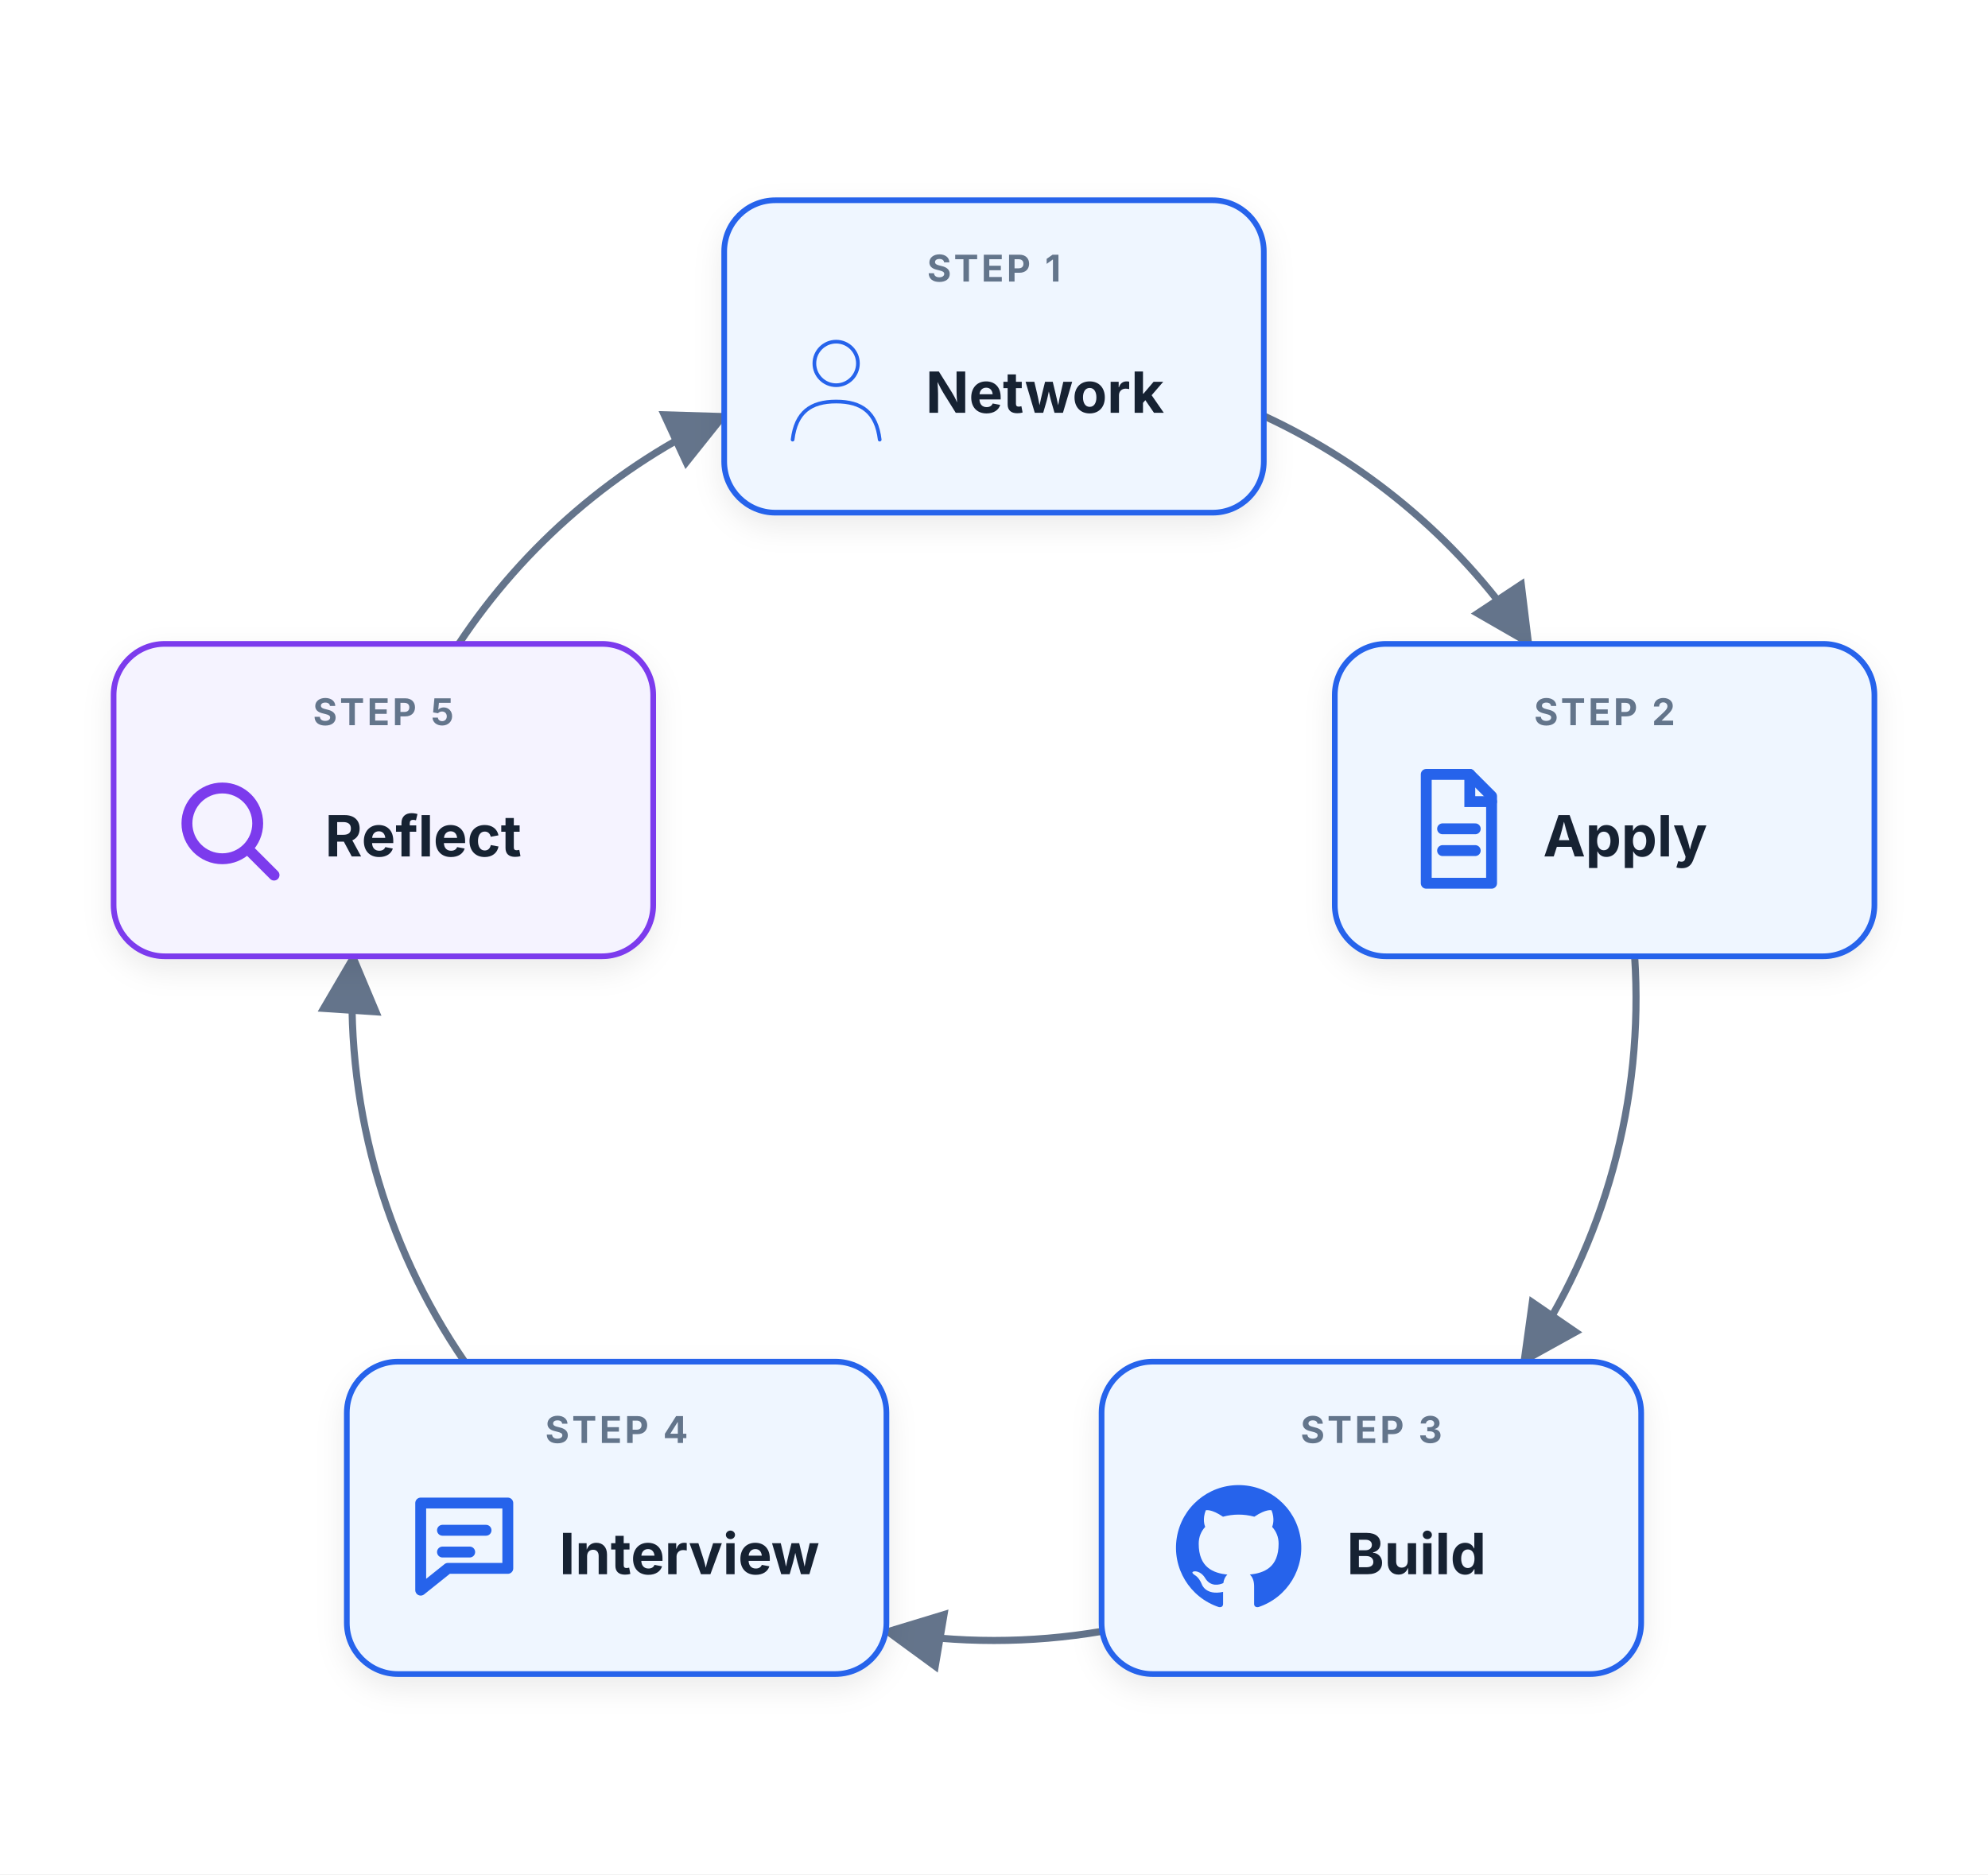
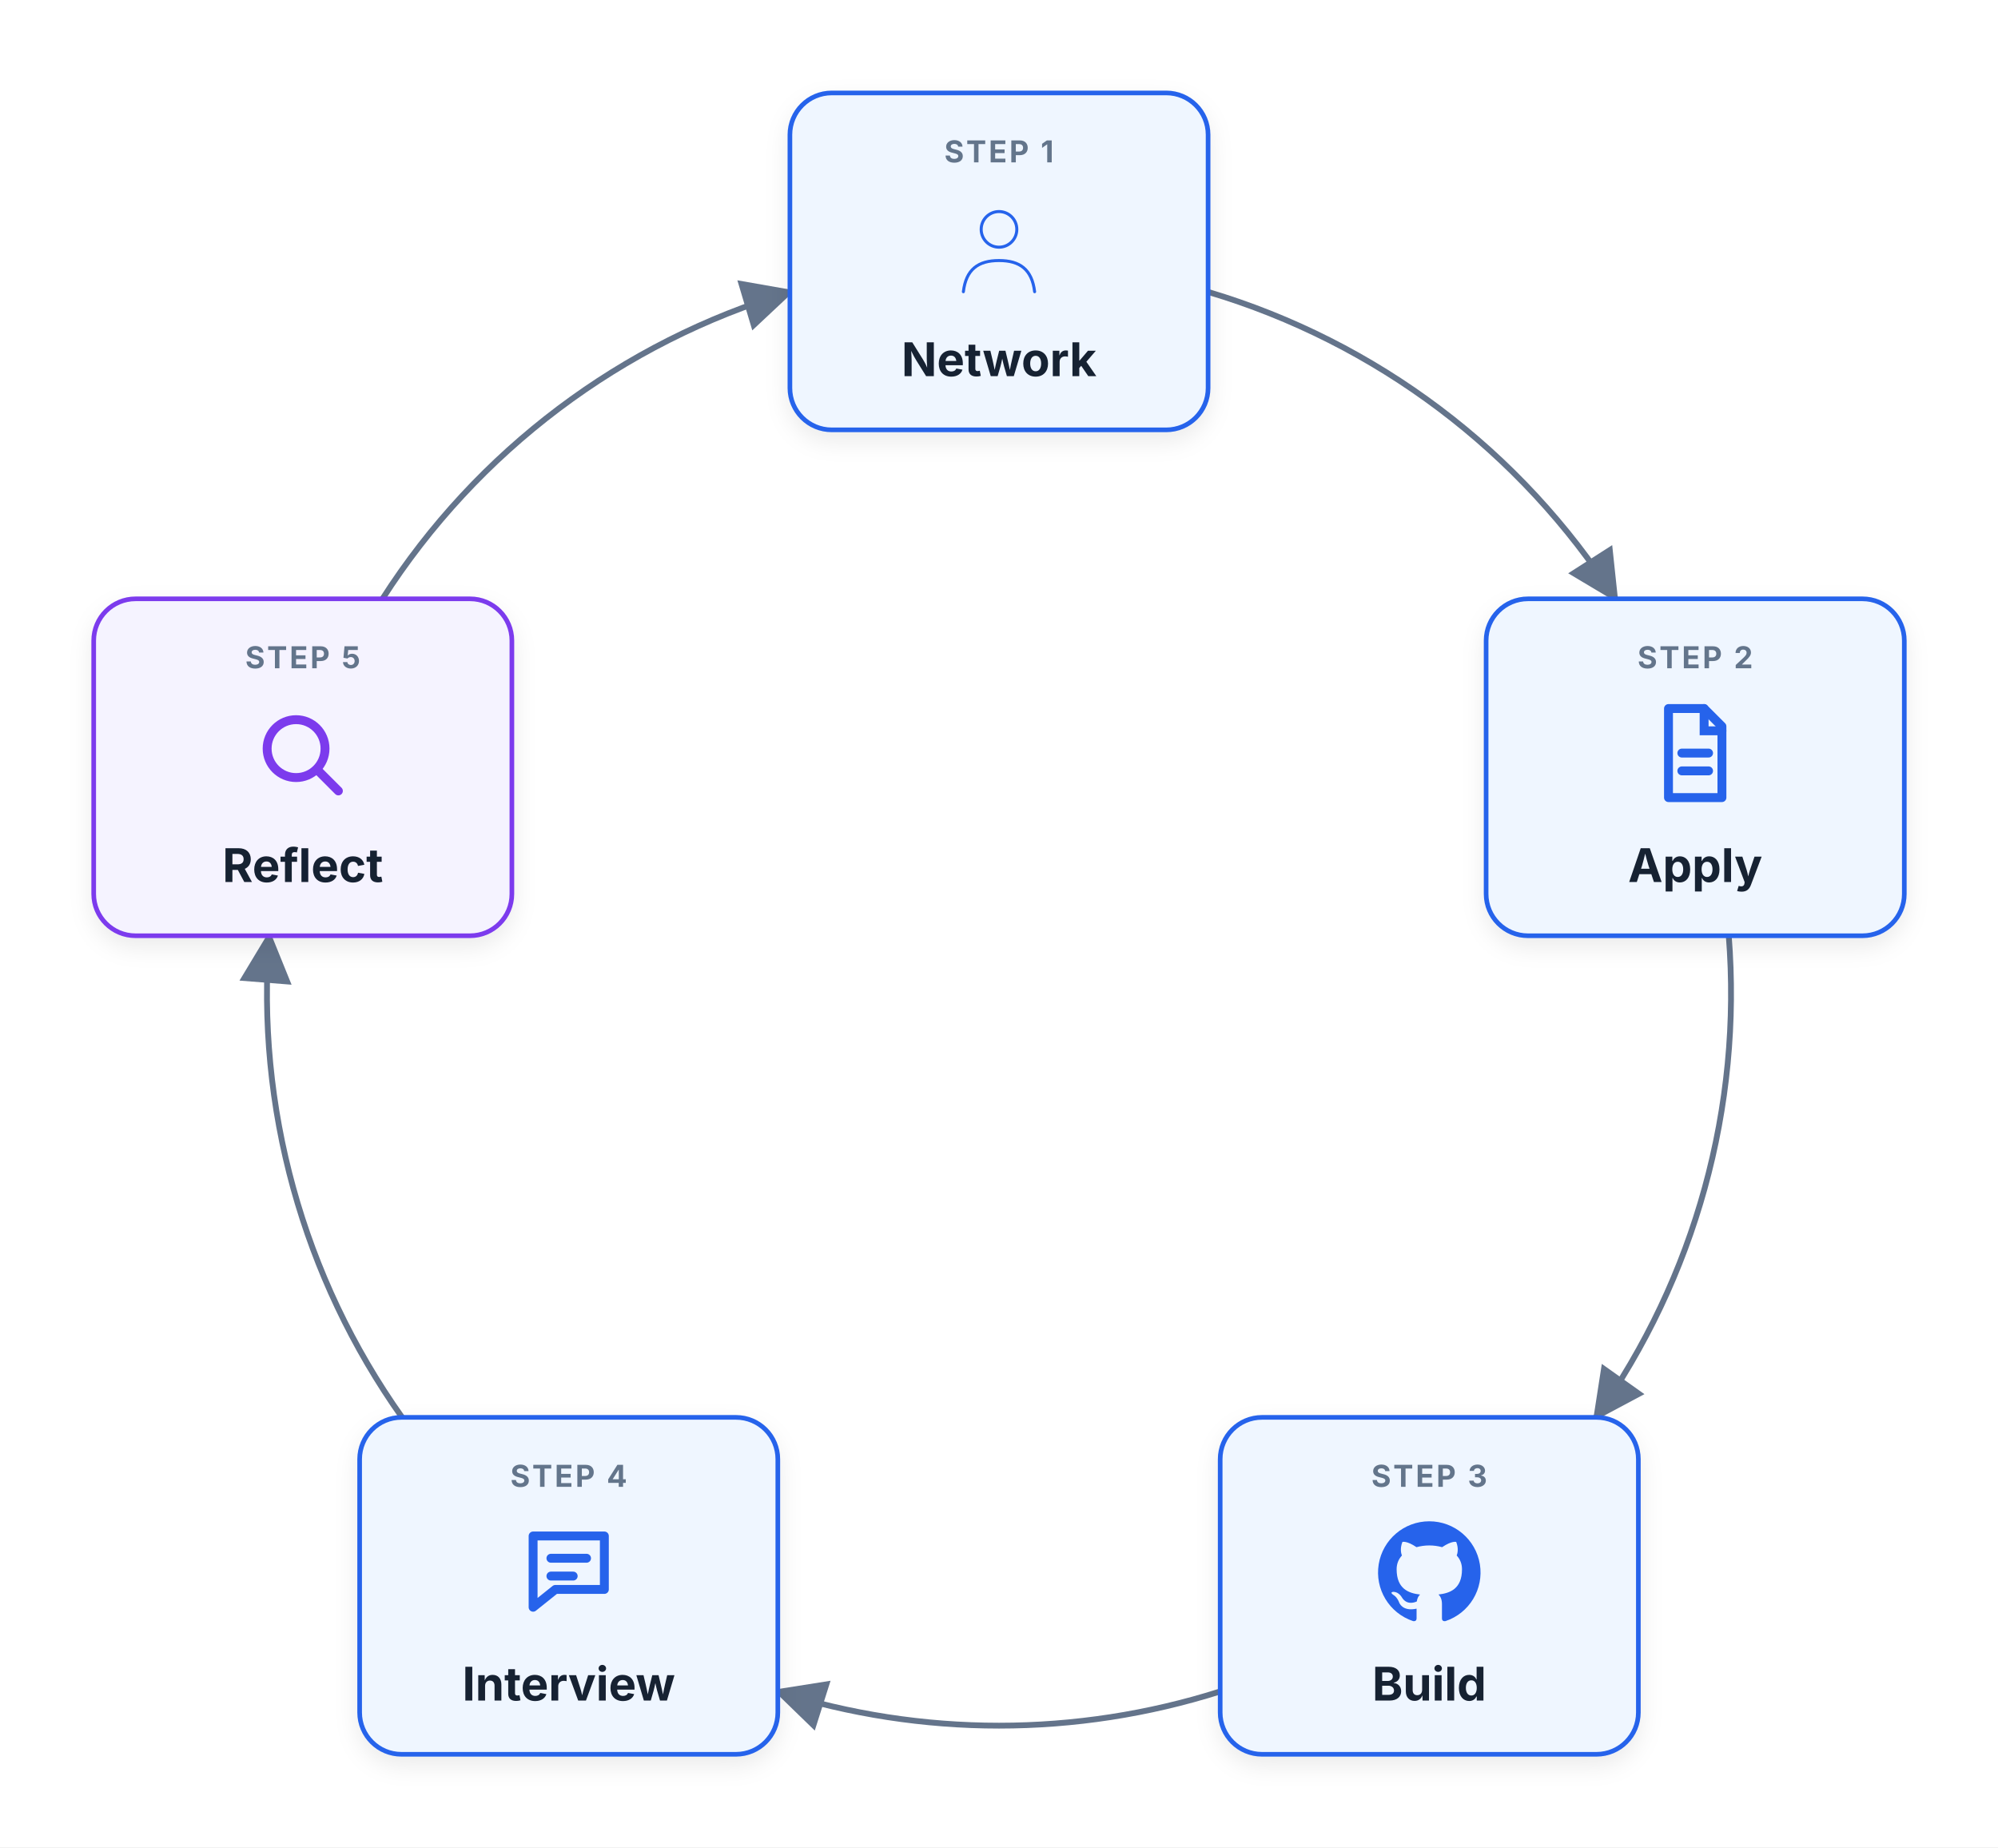
- <svg xmlns="http://www.w3.org/2000/svg" width="700" height="660" viewBox="0 0 700 660" role="img" aria-labelledby="title desc">
+ <svg xmlns="http://www.w3.org/2000/svg" width="860" height="795" viewBox="0 0 860 795" role="img" aria-labelledby="title desc">
  <defs>
    <filter id="shadow" x="-20%" y="-20%" width="140%" height="150%">
      <feDropShadow dx="0" dy="4" stdDeviation="5" flood-color="#0f172a" flood-opacity="0.08" />
    </filter>
    <marker id="arrow-purple" viewBox="0 0 10 10" refX="9" refY="5" markerWidth="9" markerHeight="9" orient="auto">
      <path d="M0 0 10 5 0 10Z" fill="#7c3aed" />
    </marker>
    <marker id="arrow-blue" viewBox="0 0 10 10" refX="9" refY="5" markerWidth="9" markerHeight="9" orient="auto">
      <path d="M0 0 10 5 0 10Z" fill="#2563eb" />
    </marker>
    <marker id="arrow-amber" viewBox="0 0 10 10" refX="9" refY="5" markerWidth="9" markerHeight="9" orient="auto">
      <path d="M0 0 10 5 0 10Z" fill="#c2410c" />
    </marker>
    <marker id="arrow-green" viewBox="0 0 10 10" refX="9" refY="5" markerWidth="9" markerHeight="9" orient="auto">
      <path d="M0 0 10 5 0 10Z" fill="#15803d" />
    </marker>
    <marker id="arrow-red" viewBox="0 0 10 10" refX="9" refY="5" markerWidth="9" markerHeight="9" orient="auto">
      <path d="M0 0 10 5 0 10Z" fill="#dc2626" />
    </marker>
    <marker id="arrow-gray" viewBox="0 0 10 10" refX="9" refY="5" markerWidth="9" markerHeight="9" orient="auto">
      <path d="M0 0 10 5 0 10Z" fill="#64748b" />
    </marker>
    <symbol id="icon-document" viewBox="0 0 24 24">
      <path d="M6 2h8l4 4v16H6Z" fill="none" stroke="currentColor" stroke-width="2" stroke-linejoin="round" />
      <path d="M14 2v5h4M9 12h6M9 16h6" fill="none" stroke="currentColor" stroke-width="2" stroke-linecap="round" />
    </symbol>
    <symbol id="icon-github" viewBox="0 0 24 24">
      <path fill="currentColor" d="M12 .7a11.5 11.5 0 0 0-3.64 22.41c.58.11.79-.25.79-.56v-2.23c-3.22.7-3.9-1.37-3.9-1.37-.53-1.34-1.29-1.7-1.29-1.7-1.05-.72.08-.71.08-.71 1.17.08 1.78 1.2 1.78 1.2 1.04 1.77 2.72 1.26 3.38.96.1-.75.4-1.26.74-1.55-2.57-.29-5.27-1.28-5.27-5.68 0-1.26.45-2.28 1.19-3.09-.12-.29-.52-1.46.11-3.05 0 0 .97-.31 3.16 1.18a10.9 10.9 0 0 1 5.76 0c2.2-1.49 3.16-1.18 3.16-1.18.63 1.59.23 2.76.11 3.05.74.81 1.19 1.83 1.19 3.09 0 4.42-2.71 5.38-5.29 5.67.42.36.79 1.06.79 2.14v3.27c0 .31.21.67.8.56A11.5 11.5 0 0 0 12 .7Z" />
    </symbol>
    <symbol id="icon-message" viewBox="0 0 24 24">
      <path d="M4 4h16v12H9l-5 4Z" fill="none" stroke="currentColor" stroke-width="2" stroke-linecap="round" stroke-linejoin="round" />
      <path d="M8 9h8M8 13h5" fill="none" stroke="currentColor" stroke-width="2" stroke-linecap="round" />
    </symbol>
    <symbol id="icon-search" viewBox="0 0 24 24">
      <circle cx="11" cy="11" r="6.5" fill="none" stroke="currentColor" stroke-width="2" />
      <path d="m16 16 4.5 4.5" fill="none" stroke="currentColor" stroke-width="2" stroke-linecap="round" />
    </symbol>
    <symbol id="icon-user" viewBox="0 0 24 24">
      <circle cx="12" cy="8" r="4" fill="none" stroke="currentColor" stroke-width="1.3" vector-effect="non-scaling-stroke" />
      <path d="M4 22c.6-5 3.3-7 8-7s7.4 2 8 7" fill="none" stroke="currentColor" stroke-width="1.3" stroke-linecap="round" vector-effect="non-scaling-stroke" />
    </symbol>
    <style>
      text { font-family: system-ui, -apple-system, BlinkMacSystemFont, "Segoe UI", sans-serif; fill: #172033; }
      .node rect { stroke-width: 2; }
      .node-title { font-size: 20px; font-weight: 750; text-anchor: middle; }
      .node-title.icon-copy { text-anchor: start; }
      .node-subtitle { font-size: 16px; font-weight: 500; fill: #7a8699; text-anchor: middle; }
      .eyebrow { font-size: 13px; font-weight: 750; letter-spacing: 1px; fill: #64748b; text-anchor: middle; }
      .mention-icon { font-size: 27px; font-weight: 750; text-anchor: middle; }
      .standalone-mention { font-size: 52px; font-weight: 750; text-anchor: middle; }
      .icon-node-title { font-size: 16px; font-weight: 750; text-anchor: middle; }
      .edge { fill: none; stroke-width: 2.5; stroke-linecap: round; stroke-linejoin: round; }
      .edge-label rect { stroke-width: 2; }
      .edge-label text { font-size: 14px; font-weight: 750; text-anchor: middle; dominant-baseline: central; }
      .divider { stroke: #cbd5e1; stroke-width: 2; stroke-dasharray: 6 8; stroke-linecap: round; }
      .center-annotation { fill: #f1f5f9; stroke: none; }
      .center-title { font-weight: 800; letter-spacing: 0.08em; fill: #334155; text-anchor: middle; }
      .center-detail { font-weight: 600; fill: #64748b; text-anchor: middle; }
    </style>
  </defs>
-   <rect width="700" height="660" fill="#ffffff" />
-   <path class="edge" d="M445 146.45A226.06 226.06 0 0 1 538.46 226.73" stroke="#64748b" marker-end="url(#arrow-gray)" />
-   <path class="edge" d="M575.58 336.73A226.06 226.06 0 0 1 536.41 479.48" stroke="#64748b" marker-end="url(#arrow-gray)" />
-   <path class="edge" d="M387.88 574.46A226.06 226.06 0 0 1 312.12 574.46" stroke="#64748b" marker-end="url(#arrow-gray)" />
-   <path class="edge" d="M163.59 479.48A226.06 226.06 0 0 1 124.42 336.73" stroke="#64748b" marker-end="url(#arrow-gray)" />
-   <path class="edge" d="M161.54 226.73A226.06 226.06 0 0 1 255 146.45" stroke="#64748b" marker-end="url(#arrow-gray)" />
-   <g class="node node-blue" transform="translate(255 70.52)" filter="url(#shadow)">
-     <rect width="190" height="110" rx="18" fill="#eff6ff" stroke="#2563eb" />
-     <text class="eyebrow" x="95" y="28.62" font-size="18">STEP 1</text>
-     <use href="#icon-user" x="16.42" y="42.12" width="46" height="46" color="#2563eb" />
-     <text class="node-title icon-copy" x="70.94" y="74.84" font-size="27" textLength="94.96" lengthAdjust="spacingAndGlyphs">Network</text>
+   <rect width="860" height="795" fill="#ffffff" />
+   <path class="edge" d="M520 125.63A315.09 315.09 0 0 1 695.38 257.72" stroke="#64748b" marker-end="url(#arrow-gray)" />
+   <path class="edge" d="M744.11 402.72A315.09 315.09 0 0 1 686.92 610" stroke="#64748b" marker-end="url(#arrow-gray)" />
+   <path class="edge" d="M525.2 727.95A315.09 315.09 0 0 1 334.8 727.95" stroke="#64748b" marker-end="url(#arrow-gray)" />
+   <path class="edge" d="M173.08 610A315.09 315.09 0 0 1 115.89 402.72" stroke="#64748b" marker-end="url(#arrow-gray)" />
+   <path class="edge" d="M164.62 257.72A315.09 315.09 0 0 1 340 125.63" stroke="#64748b" marker-end="url(#arrow-gray)" />
+   <g class="node node-blue" transform="translate(340 40)" filter="url(#shadow)">
+     <rect width="180" height="145" rx="18" fill="#eff6ff" stroke="#2563eb" />
+     <text class="eyebrow" x="90" y="29.88" font-size="18">STEP 1</text>
+     <use href="#icon-user" x="67" y="43.38" width="46" height="46" color="#2563eb" />
+     <text class="node-title" x="90" y="121.88" font-size="27">Network</text>
  </g>
-   <g class="node node-blue" transform="translate(470 226.73)" filter="url(#shadow)">
-     <rect width="190" height="110" rx="18" fill="#eff6ff" stroke="#2563eb" />
-     <text class="eyebrow" x="95" y="28.62" font-size="18">STEP 2</text>
-     <use href="#icon-document" x="20.7" y="42.12" width="46" height="46" color="#2563eb" />
-     <text class="node-title icon-copy" x="73.33" y="74.84" font-size="27">Apply</text>
+   <g class="node node-blue" transform="translate(639.67 257.72)" filter="url(#shadow)">
+     <rect width="180" height="145" rx="18" fill="#eff6ff" stroke="#2563eb" />
+     <text class="eyebrow" x="90" y="29.88" font-size="18">STEP 2</text>
+     <use href="#icon-document" x="67" y="43.38" width="46" height="46" color="#2563eb" />
+     <text class="node-title" x="90" y="121.88" font-size="27">Apply</text>
  </g>
-   <g class="node node-blue" transform="translate(387.88 479.48)" filter="url(#shadow)">
-     <rect width="190" height="110" rx="18" fill="#eff6ff" stroke="#2563eb" />
-     <text class="eyebrow" x="95" y="28.62" font-size="18">STEP 3</text>
-     <use href="#icon-github" x="25.25" y="42.12" width="46" height="46" color="#2563eb" />
-     <text class="node-title icon-copy" x="86.3" y="74.84" font-size="27">Build</text>
+   <g class="node node-blue" transform="translate(525.2 610)" filter="url(#shadow)">
+     <rect width="180" height="145" rx="18" fill="#eff6ff" stroke="#2563eb" />
+     <text class="eyebrow" x="90" y="29.88" font-size="18">STEP 3</text>
+     <use href="#icon-github" x="67" y="43.38" width="46" height="46" color="#2563eb" />
+     <text class="node-title" x="90" y="121.88" font-size="27">Build</text>
  </g>
-   <g class="node node-blue" transform="translate(122.12 479.48)" filter="url(#shadow)">
-     <rect width="190" height="110" rx="18" fill="#eff6ff" stroke="#2563eb" />
-     <text class="eyebrow" x="95" y="28.62" font-size="18">STEP 4</text>
-     <use href="#icon-message" x="18.35" y="42.12" width="46" height="46" color="#2563eb" />
-     <text class="node-title icon-copy" x="74.8" y="74.84" font-size="27" textLength="91.1" lengthAdjust="spacingAndGlyphs">Interview</text>
+   <g class="node node-blue" transform="translate(154.8 610)" filter="url(#shadow)">
+     <rect width="180" height="145" rx="18" fill="#eff6ff" stroke="#2563eb" />
+     <text class="eyebrow" x="90" y="29.88" font-size="18">STEP 4</text>
+     <use href="#icon-message" x="67" y="43.38" width="46" height="46" color="#2563eb" />
+     <text class="node-title" x="90" y="121.88" font-size="27">Interview</text>
  </g>
-   <g class="node node-purple" transform="translate(40 226.73)" filter="url(#shadow)">
-     <rect width="190" height="110" rx="18" fill="#f5f3ff" stroke="#7c3aed" />
-     <text class="eyebrow" x="95" y="28.62" font-size="18">STEP 5</text>
-     <use href="#icon-search" x="17.2" y="42.12" width="46" height="46" color="#7c3aed" />
-     <text class="node-title icon-copy" x="74.43" y="74.84" font-size="27" textLength="91.47" lengthAdjust="spacingAndGlyphs">Reflect</text>
+   <g class="node node-purple" transform="translate(40.33 257.72)" filter="url(#shadow)">
+     <rect width="180" height="145" rx="18" fill="#f5f3ff" stroke="#7c3aed" />
+     <text class="eyebrow" x="90" y="29.88" font-size="18">STEP 5</text>
+     <use href="#icon-search" x="66.03" y="43.38" width="46" height="46" color="#7c3aed" />
+     <text class="node-title" x="90" y="121.88" font-size="27">Reflect</text>
  </g>
</svg>
